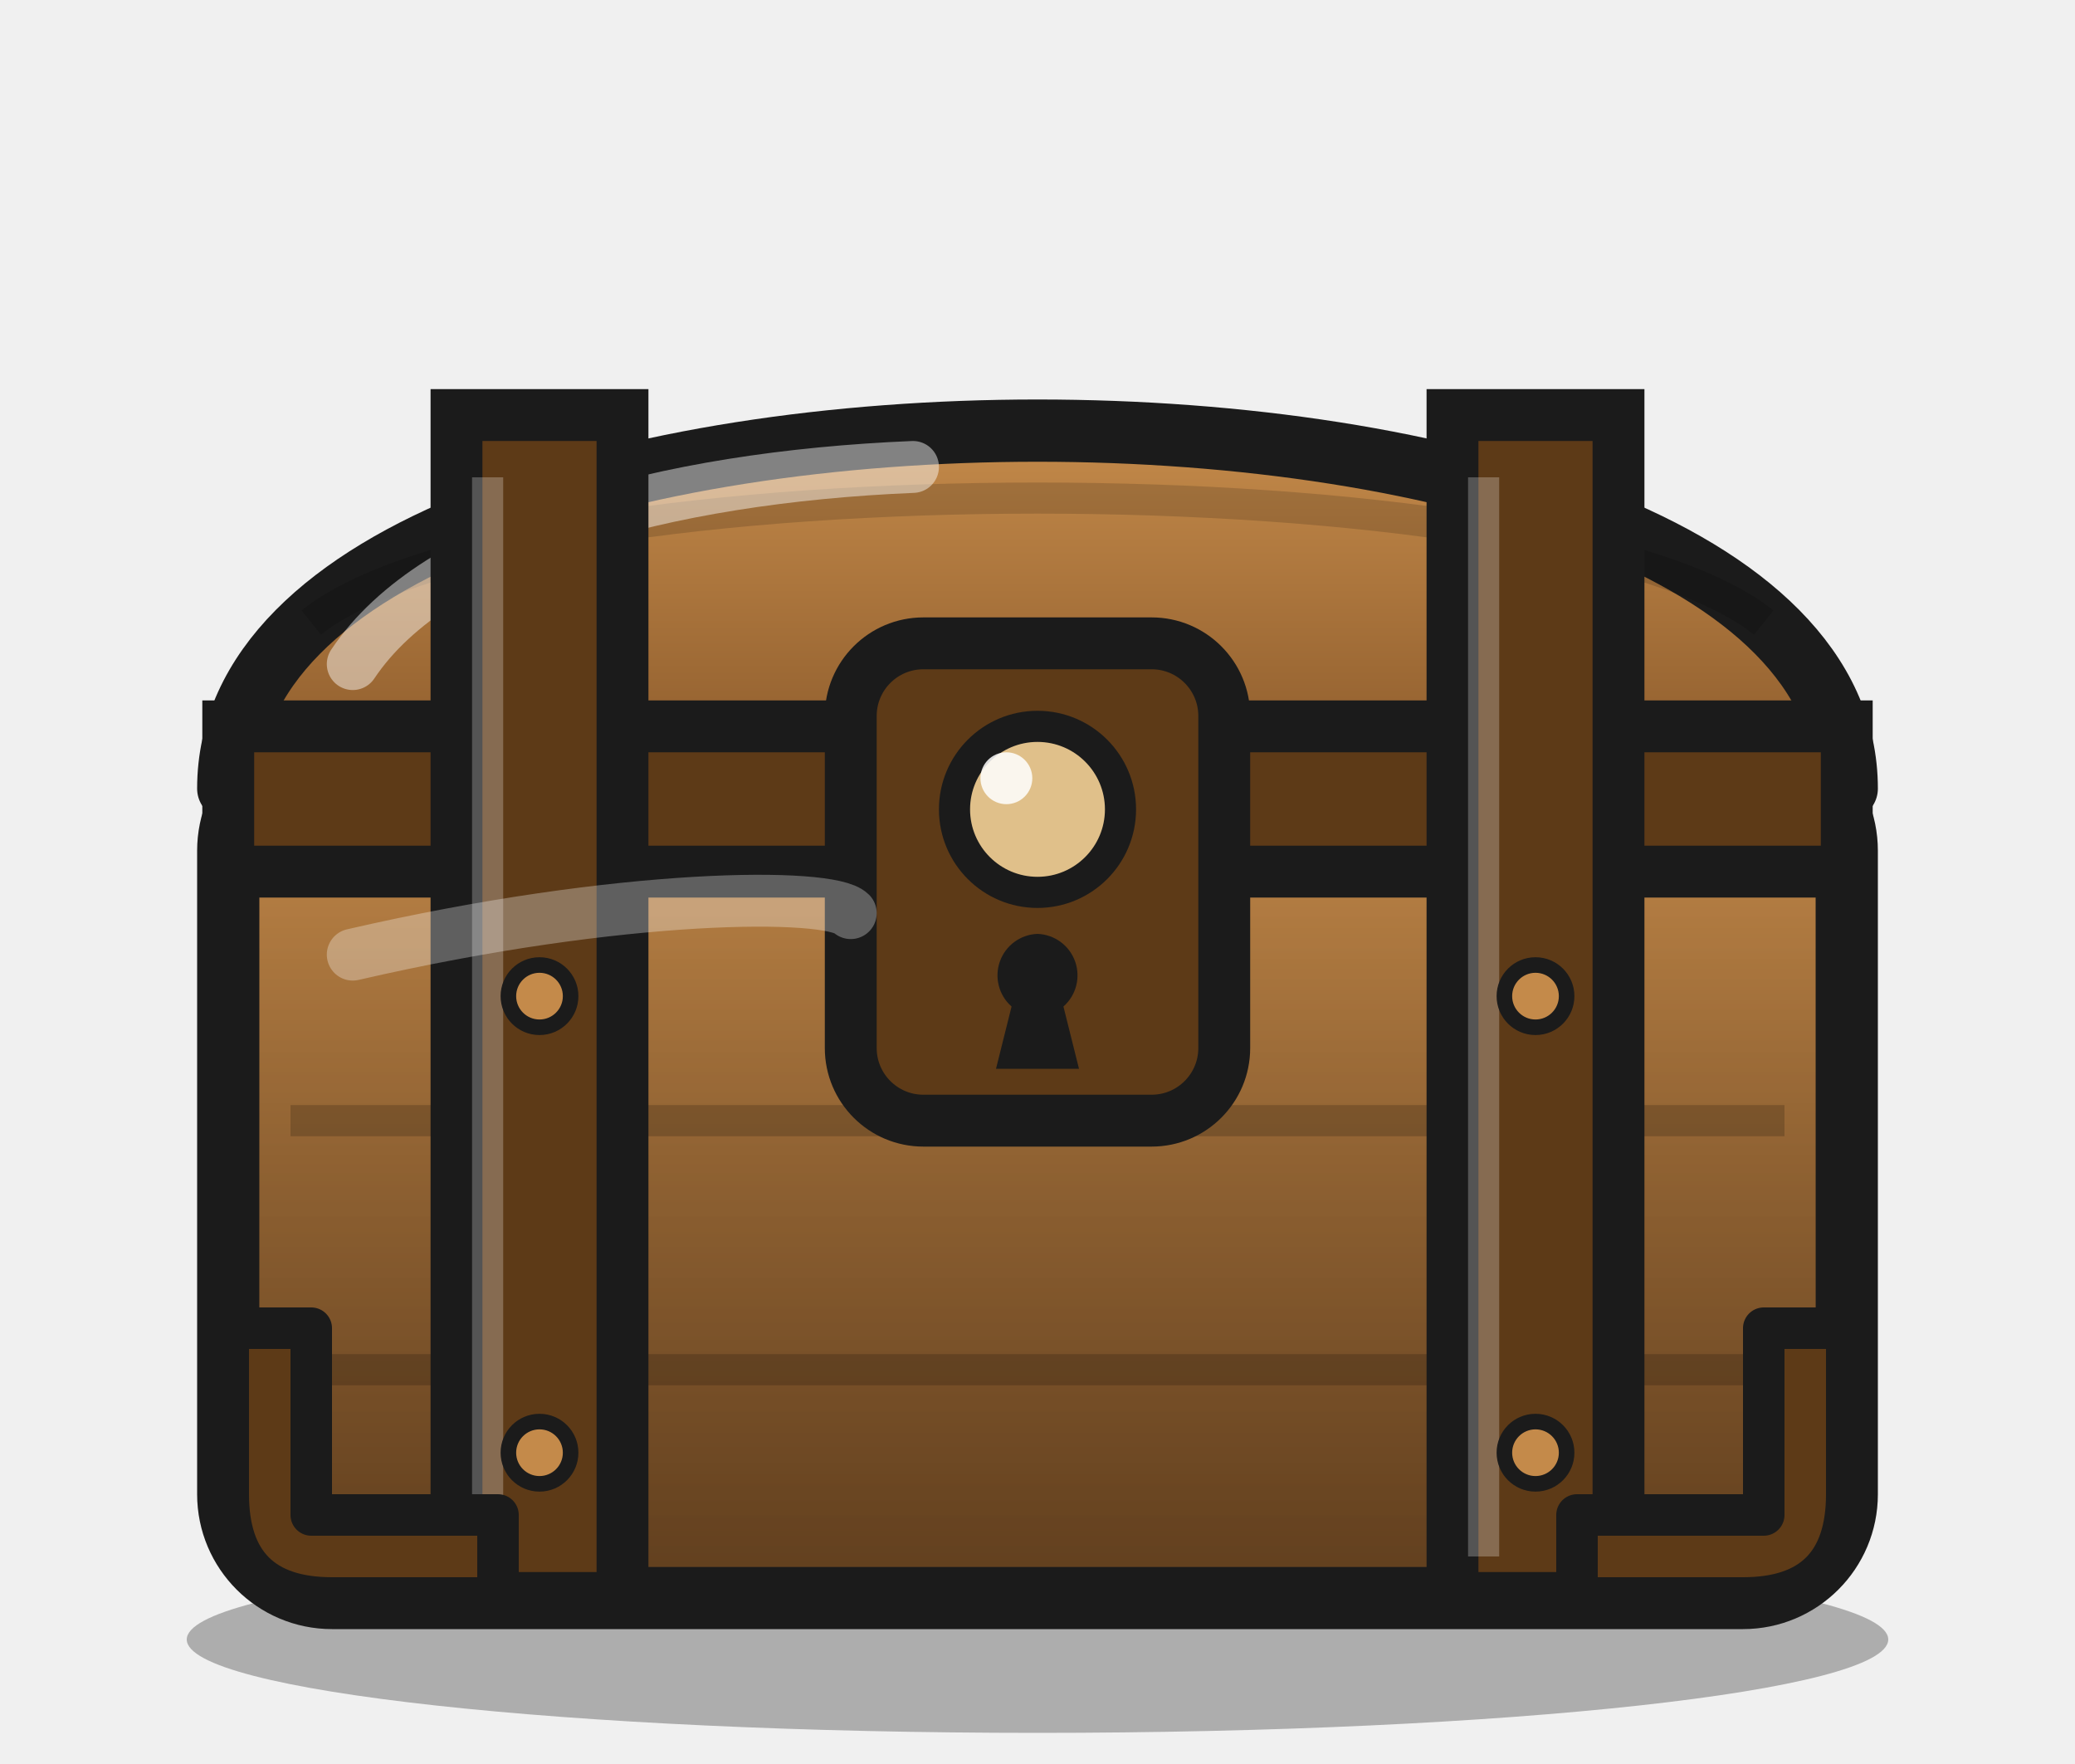
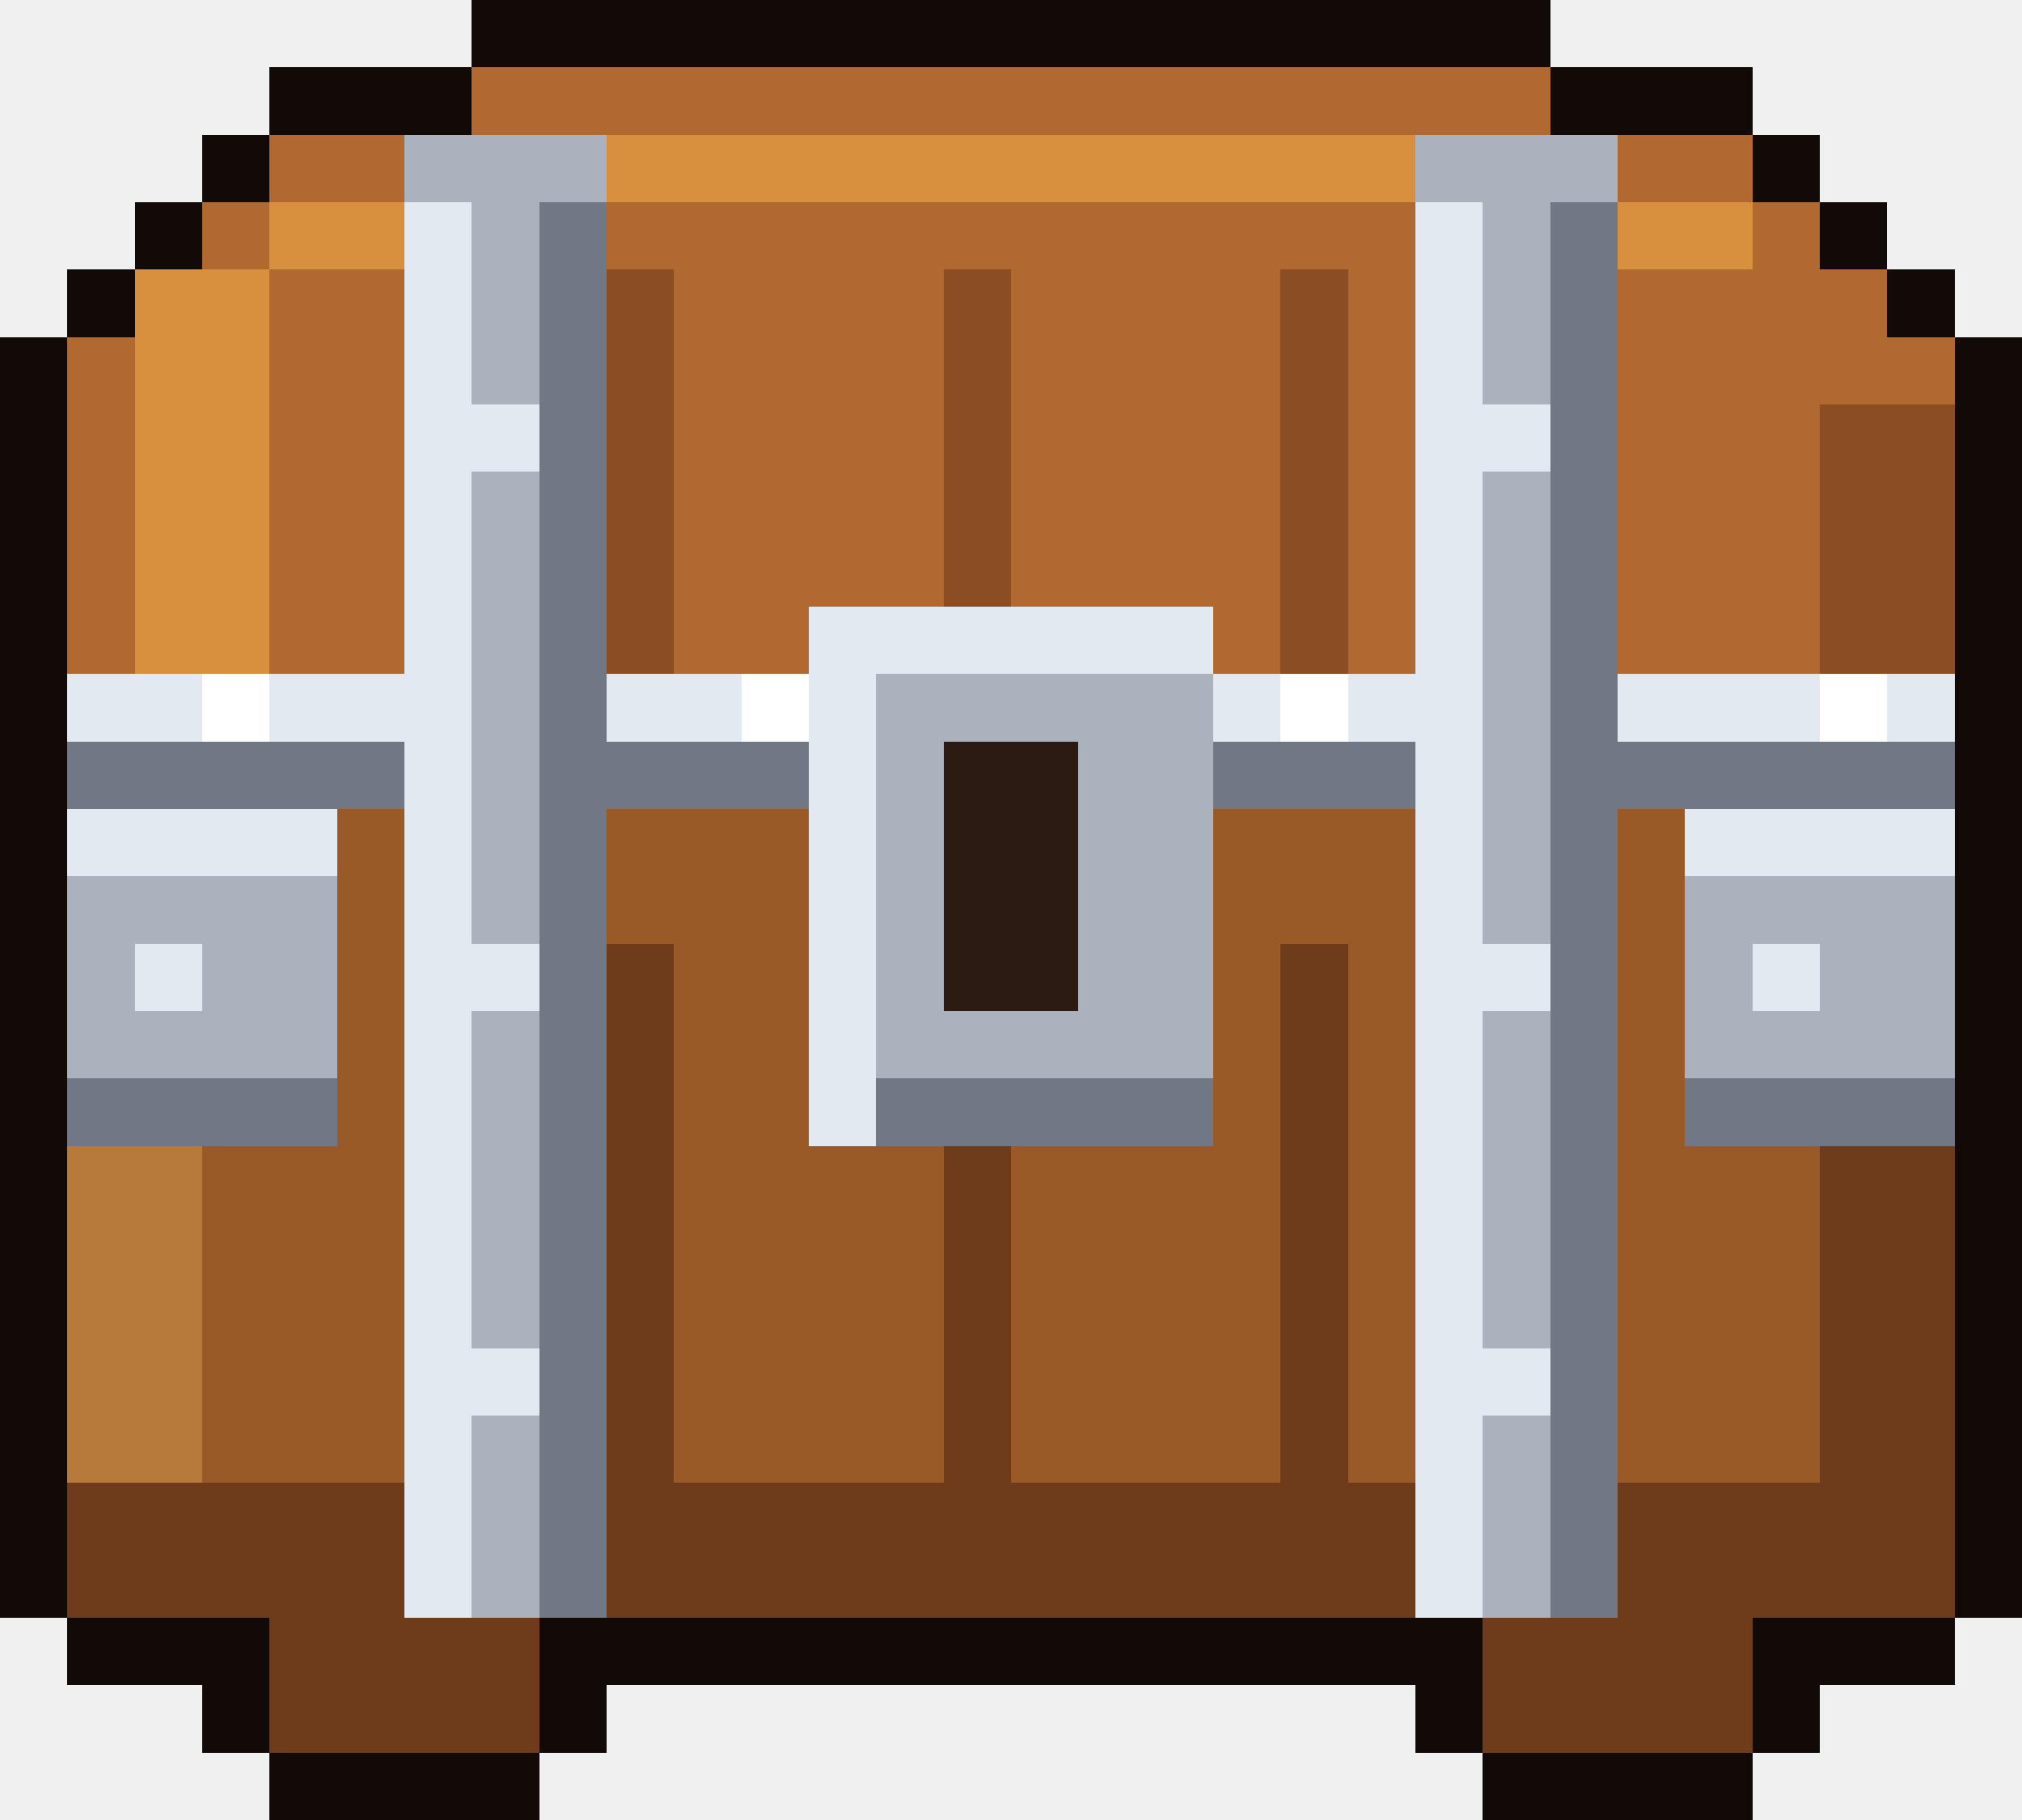
- <svg xmlns="http://www.w3.org/2000/svg" viewBox="0 0 200 170">
-   <defs>
-     <linearGradient id="t" x1="0" y1="0" x2="0" y2="1">
-       <stop offset="0" stop-color="#c48a4a" />
-       <stop offset="1" stop-color="#8b5a2b" />
-     </linearGradient>
-     <linearGradient id="c" x1="0" y1="0" x2="0" y2="1">
-       <stop offset="0" stop-color="#000" stop-opacity="0" />
-       <stop offset="1" stop-color="#000" stop-opacity="0.3" />
-     </linearGradient>
-   </defs>
-   <ellipse cx="100" cy="158" rx="82" ry="9" fill="#000" fill-opacity="0.28" />
-   <rect x="22" y="72" width="156" height="82" rx="10" fill="url(#t)" stroke="#1b1b1b" stroke-width="6" />
-   <rect x="25" y="75" width="150" height="76" rx="8" fill="url(#c)" />
-   <path d="M28 108 H172 M28 132 H172" stroke="#000" stroke-opacity="0.18" stroke-width="3" />
-   <path d="M22 76 C22 30 178 30 178 76 Z" fill="url(#t)" stroke="#1b1b1b" stroke-width="6" stroke-linejoin="round" />
-   <path d="M30 60 C50 44 150 44 170 60" fill="none" stroke="#000" stroke-opacity="0.15" stroke-width="3" />
-   <path d="M34 64 C42 52 64 46 88 45" fill="none" stroke="#fff" stroke-opacity="0.45" stroke-width="5" stroke-linecap="round" />
-   <rect x="22" y="70" width="156" height="14" fill="#5d3a17" stroke="#1b1b1b" stroke-width="5" />
-   <rect x="44" y="40" width="16" height="114" fill="#5d3a17" stroke="#1b1b1b" stroke-width="5" />
-   <rect x="140" y="40" width="16" height="114" fill="#5d3a17" stroke="#1b1b1b" stroke-width="5" />
-   <path d="M47 46 V150 M143 46 V150" stroke="#fff" stroke-opacity="0.25" stroke-width="3" />
-   <path d="M22 128 L22 144 Q22 154 32 154 L48 154 L48 146 L30 146 L30 128 Z" fill="#5d3a17" stroke="#1b1b1b" stroke-width="4" stroke-linejoin="round" />
-   <path d="M178 128 L178 144 Q178 154 168 154 L152 154 L152 146 L170 146 L170 128 Z" fill="#5d3a17" stroke="#1b1b1b" stroke-width="4" stroke-linejoin="round" />
-   <circle cx="52" cy="96" r="3" fill="#c48a4a" stroke="#1b1b1b" stroke-width="1.5" />
-   <circle cx="52" cy="140" r="3" fill="#c48a4a" stroke="#1b1b1b" stroke-width="1.5" />
-   <circle cx="148" cy="96" r="3" fill="#c48a4a" stroke="#1b1b1b" stroke-width="1.5" />
-   <circle cx="148" cy="140" r="3" fill="#c48a4a" stroke="#1b1b1b" stroke-width="1.5" />
-   <rect x="82" y="62" width="36" height="46" rx="7" fill="#5d3a17" stroke="#1b1b1b" stroke-width="5" />
-   <circle cx="100" cy="78" r="8" fill="#e0c08a" stroke="#1b1b1b" stroke-width="3" />
-   <circle cx="97" cy="75" r="2.5" fill="#fff" fill-opacity="0.85" />
-   <path d="M100 90 a4 4 0 0 1 2.5 7 L104 103 H96 L97.5 97 a4 4 0 0 1 2.5 -7 Z" fill="#1b1b1b" />
-   <path d="M34 92 C60 86 80 86 82 88" fill="none" stroke="#fff" stroke-opacity="0.3" stroke-width="5" stroke-linecap="round" />
+ <svg xmlns="http://www.w3.org/2000/svg" viewBox="0 0 30 27" shape-rendering="crispEdges">
+   <rect x="7" y="0" width="16" height="1" fill="#120a06" />
+   <rect x="4" y="1" width="3" height="1" fill="#120a06" />
+   <rect x="7" y="1" width="16" height="1" fill="#b06a30" />
+   <rect x="23" y="1" width="3" height="1" fill="#120a06" />
+   <rect x="3" y="2" width="1" height="1" fill="#120a06" />
+   <rect x="4" y="2" width="2" height="1" fill="#b06a30" />
+   <rect x="6" y="2" width="3" height="1" fill="#aab2bd" />
+   <rect x="9" y="2" width="12" height="1" fill="#d8903f" />
+   <rect x="21" y="2" width="3" height="1" fill="#aab2bd" />
+   <rect x="24" y="2" width="2" height="1" fill="#b06a30" />
+   <rect x="26" y="2" width="1" height="1" fill="#120a06" />
+   <rect x="2" y="3" width="1" height="1" fill="#120a06" />
+   <rect x="3" y="3" width="1" height="1" fill="#b06a30" />
+   <rect x="4" y="3" width="2" height="1" fill="#d8903f" />
+   <rect x="6" y="3" width="1" height="1" fill="#e3e9f0" />
+   <rect x="7" y="3" width="1" height="1" fill="#aab2bd" />
+   <rect x="8" y="3" width="1" height="1" fill="#6f7884" />
+   <rect x="9" y="3" width="12" height="1" fill="#b06a30" />
+   <rect x="21" y="3" width="1" height="1" fill="#e3e9f0" />
+   <rect x="22" y="3" width="1" height="1" fill="#aab2bd" />
+   <rect x="23" y="3" width="1" height="1" fill="#6f7884" />
+   <rect x="24" y="3" width="2" height="1" fill="#d8903f" />
+   <rect x="26" y="3" width="1" height="1" fill="#b06a30" />
+   <rect x="27" y="3" width="1" height="1" fill="#120a06" />
+   <rect x="1" y="4" width="1" height="1" fill="#120a06" />
+   <rect x="2" y="4" width="2" height="1" fill="#d8903f" />
+   <rect x="4" y="4" width="2" height="1" fill="#b06a30" />
+   <rect x="6" y="4" width="1" height="1" fill="#e3e9f0" />
+   <rect x="7" y="4" width="1" height="1" fill="#aab2bd" />
+   <rect x="8" y="4" width="1" height="1" fill="#6f7884" />
+   <rect x="9" y="4" width="1" height="1" fill="#8a4e22" />
+   <rect x="10" y="4" width="4" height="1" fill="#b06a30" />
+   <rect x="14" y="4" width="1" height="1" fill="#8a4e22" />
+   <rect x="15" y="4" width="4" height="1" fill="#b06a30" />
+   <rect x="19" y="4" width="1" height="1" fill="#8a4e22" />
+   <rect x="20" y="4" width="1" height="1" fill="#b06a30" />
+   <rect x="21" y="4" width="1" height="1" fill="#e3e9f0" />
+   <rect x="22" y="4" width="1" height="1" fill="#aab2bd" />
+   <rect x="23" y="4" width="1" height="1" fill="#6f7884" />
+   <rect x="24" y="4" width="4" height="1" fill="#b06a30" />
+   <rect x="28" y="4" width="1" height="1" fill="#120a06" />
+   <rect x="0" y="5" width="1" height="1" fill="#120a06" />
+   <rect x="1" y="5" width="1" height="1" fill="#b06a30" />
+   <rect x="2" y="5" width="2" height="1" fill="#d8903f" />
+   <rect x="4" y="5" width="2" height="1" fill="#b06a30" />
+   <rect x="6" y="5" width="1" height="1" fill="#e3e9f0" />
+   <rect x="7" y="5" width="1" height="1" fill="#aab2bd" />
+   <rect x="8" y="5" width="1" height="1" fill="#6f7884" />
+   <rect x="9" y="5" width="1" height="1" fill="#8a4e22" />
+   <rect x="10" y="5" width="4" height="1" fill="#b06a30" />
+   <rect x="14" y="5" width="1" height="1" fill="#8a4e22" />
+   <rect x="15" y="5" width="4" height="1" fill="#b06a30" />
+   <rect x="19" y="5" width="1" height="1" fill="#8a4e22" />
+   <rect x="20" y="5" width="1" height="1" fill="#b06a30" />
+   <rect x="21" y="5" width="1" height="1" fill="#e3e9f0" />
+   <rect x="22" y="5" width="1" height="1" fill="#aab2bd" />
+   <rect x="23" y="5" width="1" height="1" fill="#6f7884" />
+   <rect x="24" y="5" width="5" height="1" fill="#b06a30" />
+   <rect x="29" y="5" width="1" height="1" fill="#120a06" />
+   <rect x="0" y="6" width="1" height="1" fill="#120a06" />
+   <rect x="1" y="6" width="1" height="1" fill="#b06a30" />
+   <rect x="2" y="6" width="2" height="1" fill="#d8903f" />
+   <rect x="4" y="6" width="2" height="1" fill="#b06a30" />
+   <rect x="6" y="6" width="2" height="1" fill="#e3e9f0" />
+   <rect x="8" y="6" width="1" height="1" fill="#6f7884" />
+   <rect x="9" y="6" width="1" height="1" fill="#8a4e22" />
+   <rect x="10" y="6" width="4" height="1" fill="#b06a30" />
+   <rect x="14" y="6" width="1" height="1" fill="#8a4e22" />
+   <rect x="15" y="6" width="4" height="1" fill="#b06a30" />
+   <rect x="19" y="6" width="1" height="1" fill="#8a4e22" />
+   <rect x="20" y="6" width="1" height="1" fill="#b06a30" />
+   <rect x="21" y="6" width="2" height="1" fill="#e3e9f0" />
+   <rect x="23" y="6" width="1" height="1" fill="#6f7884" />
+   <rect x="24" y="6" width="3" height="1" fill="#b06a30" />
+   <rect x="27" y="6" width="2" height="1" fill="#8a4e22" />
+   <rect x="29" y="6" width="1" height="1" fill="#120a06" />
+   <rect x="0" y="7" width="1" height="1" fill="#120a06" />
+   <rect x="1" y="7" width="1" height="1" fill="#b06a30" />
+   <rect x="2" y="7" width="2" height="1" fill="#d8903f" />
+   <rect x="4" y="7" width="2" height="1" fill="#b06a30" />
+   <rect x="6" y="7" width="1" height="1" fill="#e3e9f0" />
+   <rect x="7" y="7" width="1" height="1" fill="#aab2bd" />
+   <rect x="8" y="7" width="1" height="1" fill="#6f7884" />
+   <rect x="9" y="7" width="1" height="1" fill="#8a4e22" />
+   <rect x="10" y="7" width="4" height="1" fill="#b06a30" />
+   <rect x="14" y="7" width="1" height="1" fill="#8a4e22" />
+   <rect x="15" y="7" width="4" height="1" fill="#b06a30" />
+   <rect x="19" y="7" width="1" height="1" fill="#8a4e22" />
+   <rect x="20" y="7" width="1" height="1" fill="#b06a30" />
+   <rect x="21" y="7" width="1" height="1" fill="#e3e9f0" />
+   <rect x="22" y="7" width="1" height="1" fill="#aab2bd" />
+   <rect x="23" y="7" width="1" height="1" fill="#6f7884" />
+   <rect x="24" y="7" width="3" height="1" fill="#b06a30" />
+   <rect x="27" y="7" width="2" height="1" fill="#8a4e22" />
+   <rect x="29" y="7" width="1" height="1" fill="#120a06" />
+   <rect x="0" y="8" width="1" height="1" fill="#120a06" />
+   <rect x="1" y="8" width="1" height="1" fill="#b06a30" />
+   <rect x="2" y="8" width="2" height="1" fill="#d8903f" />
+   <rect x="4" y="8" width="2" height="1" fill="#b06a30" />
+   <rect x="6" y="8" width="1" height="1" fill="#e3e9f0" />
+   <rect x="7" y="8" width="1" height="1" fill="#aab2bd" />
+   <rect x="8" y="8" width="1" height="1" fill="#6f7884" />
+   <rect x="9" y="8" width="1" height="1" fill="#8a4e22" />
+   <rect x="10" y="8" width="4" height="1" fill="#b06a30" />
+   <rect x="14" y="8" width="1" height="1" fill="#8a4e22" />
+   <rect x="15" y="8" width="4" height="1" fill="#b06a30" />
+   <rect x="19" y="8" width="1" height="1" fill="#8a4e22" />
+   <rect x="20" y="8" width="1" height="1" fill="#b06a30" />
+   <rect x="21" y="8" width="1" height="1" fill="#e3e9f0" />
+   <rect x="22" y="8" width="1" height="1" fill="#aab2bd" />
+   <rect x="23" y="8" width="1" height="1" fill="#6f7884" />
+   <rect x="24" y="8" width="3" height="1" fill="#b06a30" />
+   <rect x="27" y="8" width="2" height="1" fill="#8a4e22" />
+   <rect x="29" y="8" width="1" height="1" fill="#120a06" />
+   <rect x="0" y="9" width="1" height="1" fill="#120a06" />
+   <rect x="1" y="9" width="1" height="1" fill="#b06a30" />
+   <rect x="2" y="9" width="2" height="1" fill="#d8903f" />
+   <rect x="4" y="9" width="2" height="1" fill="#b06a30" />
+   <rect x="6" y="9" width="1" height="1" fill="#e3e9f0" />
+   <rect x="7" y="9" width="1" height="1" fill="#aab2bd" />
+   <rect x="8" y="9" width="1" height="1" fill="#6f7884" />
+   <rect x="9" y="9" width="1" height="1" fill="#8a4e22" />
+   <rect x="10" y="9" width="2" height="1" fill="#b06a30" />
+   <rect x="12" y="9" width="6" height="1" fill="#e3e9f0" />
+   <rect x="18" y="9" width="1" height="1" fill="#b06a30" />
+   <rect x="19" y="9" width="1" height="1" fill="#8a4e22" />
+   <rect x="20" y="9" width="1" height="1" fill="#b06a30" />
+   <rect x="21" y="9" width="1" height="1" fill="#e3e9f0" />
+   <rect x="22" y="9" width="1" height="1" fill="#aab2bd" />
+   <rect x="23" y="9" width="1" height="1" fill="#6f7884" />
+   <rect x="24" y="9" width="3" height="1" fill="#b06a30" />
+   <rect x="27" y="9" width="2" height="1" fill="#8a4e22" />
+   <rect x="29" y="9" width="1" height="1" fill="#120a06" />
+   <rect x="0" y="10" width="1" height="1" fill="#120a06" />
+   <rect x="1" y="10" width="2" height="1" fill="#e3e9f0" />
+   <rect x="3" y="10" width="1" height="1" fill="#ffffff" />
+   <rect x="4" y="10" width="3" height="1" fill="#e3e9f0" />
+   <rect x="7" y="10" width="1" height="1" fill="#aab2bd" />
+   <rect x="8" y="10" width="1" height="1" fill="#6f7884" />
+   <rect x="9" y="10" width="2" height="1" fill="#e3e9f0" />
+   <rect x="11" y="10" width="1" height="1" fill="#ffffff" />
+   <rect x="12" y="10" width="1" height="1" fill="#e3e9f0" />
+   <rect x="13" y="10" width="5" height="1" fill="#aab2bd" />
+   <rect x="18" y="10" width="1" height="1" fill="#e3e9f0" />
+   <rect x="19" y="10" width="1" height="1" fill="#ffffff" />
+   <rect x="20" y="10" width="2" height="1" fill="#e3e9f0" />
+   <rect x="22" y="10" width="1" height="1" fill="#aab2bd" />
+   <rect x="23" y="10" width="1" height="1" fill="#6f7884" />
+   <rect x="24" y="10" width="3" height="1" fill="#e3e9f0" />
+   <rect x="27" y="10" width="1" height="1" fill="#ffffff" />
+   <rect x="28" y="10" width="1" height="1" fill="#e3e9f0" />
+   <rect x="29" y="10" width="1" height="1" fill="#120a06" />
+   <rect x="0" y="11" width="1" height="1" fill="#120a06" />
+   <rect x="1" y="11" width="5" height="1" fill="#6f7884" />
+   <rect x="6" y="11" width="1" height="1" fill="#e3e9f0" />
+   <rect x="7" y="11" width="1" height="1" fill="#aab2bd" />
+   <rect x="8" y="11" width="4" height="1" fill="#6f7884" />
+   <rect x="12" y="11" width="1" height="1" fill="#e3e9f0" />
+   <rect x="13" y="11" width="1" height="1" fill="#aab2bd" />
+   <rect x="14" y="11" width="2" height="1" fill="#2c1b12" />
+   <rect x="16" y="11" width="2" height="1" fill="#aab2bd" />
+   <rect x="18" y="11" width="3" height="1" fill="#6f7884" />
+   <rect x="21" y="11" width="1" height="1" fill="#e3e9f0" />
+   <rect x="22" y="11" width="1" height="1" fill="#aab2bd" />
+   <rect x="23" y="11" width="6" height="1" fill="#6f7884" />
+   <rect x="29" y="11" width="1" height="1" fill="#120a06" />
+   <rect x="0" y="12" width="1" height="1" fill="#120a06" />
+   <rect x="1" y="12" width="4" height="1" fill="#e3e9f0" />
+   <rect x="5" y="12" width="1" height="1" fill="#9a5a28" />
+   <rect x="6" y="12" width="1" height="1" fill="#e3e9f0" />
+   <rect x="7" y="12" width="1" height="1" fill="#aab2bd" />
+   <rect x="8" y="12" width="1" height="1" fill="#6f7884" />
+   <rect x="9" y="12" width="3" height="1" fill="#9a5a28" />
+   <rect x="12" y="12" width="1" height="1" fill="#e3e9f0" />
+   <rect x="13" y="12" width="1" height="1" fill="#aab2bd" />
+   <rect x="14" y="12" width="2" height="1" fill="#2c1b12" />
+   <rect x="16" y="12" width="2" height="1" fill="#aab2bd" />
+   <rect x="18" y="12" width="3" height="1" fill="#9a5a28" />
+   <rect x="21" y="12" width="1" height="1" fill="#e3e9f0" />
+   <rect x="22" y="12" width="1" height="1" fill="#aab2bd" />
+   <rect x="23" y="12" width="1" height="1" fill="#6f7884" />
+   <rect x="24" y="12" width="1" height="1" fill="#9a5a28" />
+   <rect x="25" y="12" width="4" height="1" fill="#e3e9f0" />
+   <rect x="29" y="12" width="1" height="1" fill="#120a06" />
+   <rect x="0" y="13" width="1" height="1" fill="#120a06" />
+   <rect x="1" y="13" width="4" height="1" fill="#aab2bd" />
+   <rect x="5" y="13" width="1" height="1" fill="#9a5a28" />
+   <rect x="6" y="13" width="1" height="1" fill="#e3e9f0" />
+   <rect x="7" y="13" width="1" height="1" fill="#aab2bd" />
+   <rect x="8" y="13" width="1" height="1" fill="#6f7884" />
+   <rect x="9" y="13" width="3" height="1" fill="#9a5a28" />
+   <rect x="12" y="13" width="1" height="1" fill="#e3e9f0" />
+   <rect x="13" y="13" width="1" height="1" fill="#aab2bd" />
+   <rect x="14" y="13" width="2" height="1" fill="#2c1b12" />
+   <rect x="16" y="13" width="2" height="1" fill="#aab2bd" />
+   <rect x="18" y="13" width="3" height="1" fill="#9a5a28" />
+   <rect x="21" y="13" width="1" height="1" fill="#e3e9f0" />
+   <rect x="22" y="13" width="1" height="1" fill="#aab2bd" />
+   <rect x="23" y="13" width="1" height="1" fill="#6f7884" />
+   <rect x="24" y="13" width="1" height="1" fill="#9a5a28" />
+   <rect x="25" y="13" width="4" height="1" fill="#aab2bd" />
+   <rect x="29" y="13" width="1" height="1" fill="#120a06" />
+   <rect x="0" y="14" width="1" height="1" fill="#120a06" />
+   <rect x="1" y="14" width="1" height="1" fill="#aab2bd" />
+   <rect x="2" y="14" width="1" height="1" fill="#e3e9f0" />
+   <rect x="3" y="14" width="2" height="1" fill="#aab2bd" />
+   <rect x="5" y="14" width="1" height="1" fill="#9a5a28" />
+   <rect x="6" y="14" width="2" height="1" fill="#e3e9f0" />
+   <rect x="8" y="14" width="1" height="1" fill="#6f7884" />
+   <rect x="9" y="14" width="1" height="1" fill="#6e3c1a" />
+   <rect x="10" y="14" width="2" height="1" fill="#9a5a28" />
+   <rect x="12" y="14" width="1" height="1" fill="#e3e9f0" />
+   <rect x="13" y="14" width="1" height="1" fill="#aab2bd" />
+   <rect x="14" y="14" width="2" height="1" fill="#2c1b12" />
+   <rect x="16" y="14" width="2" height="1" fill="#aab2bd" />
+   <rect x="18" y="14" width="1" height="1" fill="#9a5a28" />
+   <rect x="19" y="14" width="1" height="1" fill="#6e3c1a" />
+   <rect x="20" y="14" width="1" height="1" fill="#9a5a28" />
+   <rect x="21" y="14" width="2" height="1" fill="#e3e9f0" />
+   <rect x="23" y="14" width="1" height="1" fill="#6f7884" />
+   <rect x="24" y="14" width="1" height="1" fill="#9a5a28" />
+   <rect x="25" y="14" width="1" height="1" fill="#aab2bd" />
+   <rect x="26" y="14" width="1" height="1" fill="#e3e9f0" />
+   <rect x="27" y="14" width="2" height="1" fill="#aab2bd" />
+   <rect x="29" y="14" width="1" height="1" fill="#120a06" />
+   <rect x="0" y="15" width="1" height="1" fill="#120a06" />
+   <rect x="1" y="15" width="4" height="1" fill="#aab2bd" />
+   <rect x="5" y="15" width="1" height="1" fill="#9a5a28" />
+   <rect x="6" y="15" width="1" height="1" fill="#e3e9f0" />
+   <rect x="7" y="15" width="1" height="1" fill="#aab2bd" />
+   <rect x="8" y="15" width="1" height="1" fill="#6f7884" />
+   <rect x="9" y="15" width="1" height="1" fill="#6e3c1a" />
+   <rect x="10" y="15" width="2" height="1" fill="#9a5a28" />
+   <rect x="12" y="15" width="1" height="1" fill="#e3e9f0" />
+   <rect x="13" y="15" width="5" height="1" fill="#aab2bd" />
+   <rect x="18" y="15" width="1" height="1" fill="#9a5a28" />
+   <rect x="19" y="15" width="1" height="1" fill="#6e3c1a" />
+   <rect x="20" y="15" width="1" height="1" fill="#9a5a28" />
+   <rect x="21" y="15" width="1" height="1" fill="#e3e9f0" />
+   <rect x="22" y="15" width="1" height="1" fill="#aab2bd" />
+   <rect x="23" y="15" width="1" height="1" fill="#6f7884" />
+   <rect x="24" y="15" width="1" height="1" fill="#9a5a28" />
+   <rect x="25" y="15" width="4" height="1" fill="#aab2bd" />
+   <rect x="29" y="15" width="1" height="1" fill="#120a06" />
+   <rect x="0" y="16" width="1" height="1" fill="#120a06" />
+   <rect x="1" y="16" width="4" height="1" fill="#6f7884" />
+   <rect x="5" y="16" width="1" height="1" fill="#9a5a28" />
+   <rect x="6" y="16" width="1" height="1" fill="#e3e9f0" />
+   <rect x="7" y="16" width="1" height="1" fill="#aab2bd" />
+   <rect x="8" y="16" width="1" height="1" fill="#6f7884" />
+   <rect x="9" y="16" width="1" height="1" fill="#6e3c1a" />
+   <rect x="10" y="16" width="2" height="1" fill="#9a5a28" />
+   <rect x="12" y="16" width="1" height="1" fill="#e3e9f0" />
+   <rect x="13" y="16" width="5" height="1" fill="#6f7884" />
+   <rect x="18" y="16" width="1" height="1" fill="#9a5a28" />
+   <rect x="19" y="16" width="1" height="1" fill="#6e3c1a" />
+   <rect x="20" y="16" width="1" height="1" fill="#9a5a28" />
+   <rect x="21" y="16" width="1" height="1" fill="#e3e9f0" />
+   <rect x="22" y="16" width="1" height="1" fill="#aab2bd" />
+   <rect x="23" y="16" width="1" height="1" fill="#6f7884" />
+   <rect x="24" y="16" width="1" height="1" fill="#9a5a28" />
+   <rect x="25" y="16" width="4" height="1" fill="#6f7884" />
+   <rect x="29" y="16" width="1" height="1" fill="#120a06" />
+   <rect x="0" y="17" width="1" height="1" fill="#120a06" />
+   <rect x="1" y="17" width="2" height="1" fill="#b87a3a" />
+   <rect x="3" y="17" width="3" height="1" fill="#9a5a28" />
+   <rect x="6" y="17" width="1" height="1" fill="#e3e9f0" />
+   <rect x="7" y="17" width="1" height="1" fill="#aab2bd" />
+   <rect x="8" y="17" width="1" height="1" fill="#6f7884" />
+   <rect x="9" y="17" width="1" height="1" fill="#6e3c1a" />
+   <rect x="10" y="17" width="4" height="1" fill="#9a5a28" />
+   <rect x="14" y="17" width="1" height="1" fill="#6e3c1a" />
+   <rect x="15" y="17" width="4" height="1" fill="#9a5a28" />
+   <rect x="19" y="17" width="1" height="1" fill="#6e3c1a" />
+   <rect x="20" y="17" width="1" height="1" fill="#9a5a28" />
+   <rect x="21" y="17" width="1" height="1" fill="#e3e9f0" />
+   <rect x="22" y="17" width="1" height="1" fill="#aab2bd" />
+   <rect x="23" y="17" width="1" height="1" fill="#6f7884" />
+   <rect x="24" y="17" width="3" height="1" fill="#9a5a28" />
+   <rect x="27" y="17" width="2" height="1" fill="#6e3c1a" />
+   <rect x="29" y="17" width="1" height="1" fill="#120a06" />
+   <rect x="0" y="18" width="1" height="1" fill="#120a06" />
+   <rect x="1" y="18" width="2" height="1" fill="#b87a3a" />
+   <rect x="3" y="18" width="3" height="1" fill="#9a5a28" />
+   <rect x="6" y="18" width="1" height="1" fill="#e3e9f0" />
+   <rect x="7" y="18" width="1" height="1" fill="#aab2bd" />
+   <rect x="8" y="18" width="1" height="1" fill="#6f7884" />
+   <rect x="9" y="18" width="1" height="1" fill="#6e3c1a" />
+   <rect x="10" y="18" width="4" height="1" fill="#9a5a28" />
+   <rect x="14" y="18" width="1" height="1" fill="#6e3c1a" />
+   <rect x="15" y="18" width="4" height="1" fill="#9a5a28" />
+   <rect x="19" y="18" width="1" height="1" fill="#6e3c1a" />
+   <rect x="20" y="18" width="1" height="1" fill="#9a5a28" />
+   <rect x="21" y="18" width="1" height="1" fill="#e3e9f0" />
+   <rect x="22" y="18" width="1" height="1" fill="#aab2bd" />
+   <rect x="23" y="18" width="1" height="1" fill="#6f7884" />
+   <rect x="24" y="18" width="3" height="1" fill="#9a5a28" />
+   <rect x="27" y="18" width="2" height="1" fill="#6e3c1a" />
+   <rect x="29" y="18" width="1" height="1" fill="#120a06" />
+   <rect x="0" y="19" width="1" height="1" fill="#120a06" />
+   <rect x="1" y="19" width="2" height="1" fill="#b87a3a" />
+   <rect x="3" y="19" width="3" height="1" fill="#9a5a28" />
+   <rect x="6" y="19" width="1" height="1" fill="#e3e9f0" />
+   <rect x="7" y="19" width="1" height="1" fill="#aab2bd" />
+   <rect x="8" y="19" width="1" height="1" fill="#6f7884" />
+   <rect x="9" y="19" width="1" height="1" fill="#6e3c1a" />
+   <rect x="10" y="19" width="4" height="1" fill="#9a5a28" />
+   <rect x="14" y="19" width="1" height="1" fill="#6e3c1a" />
+   <rect x="15" y="19" width="4" height="1" fill="#9a5a28" />
+   <rect x="19" y="19" width="1" height="1" fill="#6e3c1a" />
+   <rect x="20" y="19" width="1" height="1" fill="#9a5a28" />
+   <rect x="21" y="19" width="1" height="1" fill="#e3e9f0" />
+   <rect x="22" y="19" width="1" height="1" fill="#aab2bd" />
+   <rect x="23" y="19" width="1" height="1" fill="#6f7884" />
+   <rect x="24" y="19" width="3" height="1" fill="#9a5a28" />
+   <rect x="27" y="19" width="2" height="1" fill="#6e3c1a" />
+   <rect x="29" y="19" width="1" height="1" fill="#120a06" />
+   <rect x="0" y="20" width="1" height="1" fill="#120a06" />
+   <rect x="1" y="20" width="2" height="1" fill="#b87a3a" />
+   <rect x="3" y="20" width="3" height="1" fill="#9a5a28" />
+   <rect x="6" y="20" width="2" height="1" fill="#e3e9f0" />
+   <rect x="8" y="20" width="1" height="1" fill="#6f7884" />
+   <rect x="9" y="20" width="1" height="1" fill="#6e3c1a" />
+   <rect x="10" y="20" width="4" height="1" fill="#9a5a28" />
+   <rect x="14" y="20" width="1" height="1" fill="#6e3c1a" />
+   <rect x="15" y="20" width="4" height="1" fill="#9a5a28" />
+   <rect x="19" y="20" width="1" height="1" fill="#6e3c1a" />
+   <rect x="20" y="20" width="1" height="1" fill="#9a5a28" />
+   <rect x="21" y="20" width="2" height="1" fill="#e3e9f0" />
+   <rect x="23" y="20" width="1" height="1" fill="#6f7884" />
+   <rect x="24" y="20" width="3" height="1" fill="#9a5a28" />
+   <rect x="27" y="20" width="2" height="1" fill="#6e3c1a" />
+   <rect x="29" y="20" width="1" height="1" fill="#120a06" />
+   <rect x="0" y="21" width="1" height="1" fill="#120a06" />
+   <rect x="1" y="21" width="2" height="1" fill="#b87a3a" />
+   <rect x="3" y="21" width="3" height="1" fill="#9a5a28" />
+   <rect x="6" y="21" width="1" height="1" fill="#e3e9f0" />
+   <rect x="7" y="21" width="1" height="1" fill="#aab2bd" />
+   <rect x="8" y="21" width="1" height="1" fill="#6f7884" />
+   <rect x="9" y="21" width="1" height="1" fill="#6e3c1a" />
+   <rect x="10" y="21" width="4" height="1" fill="#9a5a28" />
+   <rect x="14" y="21" width="1" height="1" fill="#6e3c1a" />
+   <rect x="15" y="21" width="4" height="1" fill="#9a5a28" />
+   <rect x="19" y="21" width="1" height="1" fill="#6e3c1a" />
+   <rect x="20" y="21" width="1" height="1" fill="#9a5a28" />
+   <rect x="21" y="21" width="1" height="1" fill="#e3e9f0" />
+   <rect x="22" y="21" width="1" height="1" fill="#aab2bd" />
+   <rect x="23" y="21" width="1" height="1" fill="#6f7884" />
+   <rect x="24" y="21" width="3" height="1" fill="#9a5a28" />
+   <rect x="27" y="21" width="2" height="1" fill="#6e3c1a" />
+   <rect x="29" y="21" width="1" height="1" fill="#120a06" />
+   <rect x="0" y="22" width="1" height="1" fill="#120a06" />
+   <rect x="1" y="22" width="5" height="1" fill="#6e3c1a" />
+   <rect x="6" y="22" width="1" height="1" fill="#e3e9f0" />
+   <rect x="7" y="22" width="1" height="1" fill="#aab2bd" />
+   <rect x="8" y="22" width="1" height="1" fill="#6f7884" />
+   <rect x="9" y="22" width="12" height="1" fill="#6e3c1a" />
+   <rect x="21" y="22" width="1" height="1" fill="#e3e9f0" />
+   <rect x="22" y="22" width="1" height="1" fill="#aab2bd" />
+   <rect x="23" y="22" width="1" height="1" fill="#6f7884" />
+   <rect x="24" y="22" width="5" height="1" fill="#6e3c1a" />
+   <rect x="29" y="22" width="1" height="1" fill="#120a06" />
+   <rect x="0" y="23" width="1" height="1" fill="#120a06" />
+   <rect x="1" y="23" width="5" height="1" fill="#6e3c1a" />
+   <rect x="6" y="23" width="1" height="1" fill="#e3e9f0" />
+   <rect x="7" y="23" width="1" height="1" fill="#aab2bd" />
+   <rect x="8" y="23" width="1" height="1" fill="#6f7884" />
+   <rect x="9" y="23" width="12" height="1" fill="#6e3c1a" />
+   <rect x="21" y="23" width="1" height="1" fill="#e3e9f0" />
+   <rect x="22" y="23" width="1" height="1" fill="#aab2bd" />
+   <rect x="23" y="23" width="1" height="1" fill="#6f7884" />
+   <rect x="24" y="23" width="5" height="1" fill="#6e3c1a" />
+   <rect x="29" y="23" width="1" height="1" fill="#120a06" />
+   <rect x="1" y="24" width="3" height="1" fill="#120a06" />
+   <rect x="4" y="24" width="4" height="1" fill="#6e3c1a" />
+   <rect x="8" y="24" width="14" height="1" fill="#120a06" />
+   <rect x="22" y="24" width="4" height="1" fill="#6e3c1a" />
+   <rect x="26" y="24" width="3" height="1" fill="#120a06" />
+   <rect x="3" y="25" width="1" height="1" fill="#120a06" />
+   <rect x="4" y="25" width="4" height="1" fill="#6e3c1a" />
+   <rect x="8" y="25" width="1" height="1" fill="#120a06" />
+   <rect x="21" y="25" width="1" height="1" fill="#120a06" />
+   <rect x="22" y="25" width="4" height="1" fill="#6e3c1a" />
+   <rect x="26" y="25" width="1" height="1" fill="#120a06" />
+   <rect x="4" y="26" width="4" height="1" fill="#120a06" />
+   <rect x="22" y="26" width="4" height="1" fill="#120a06" />
</svg>
